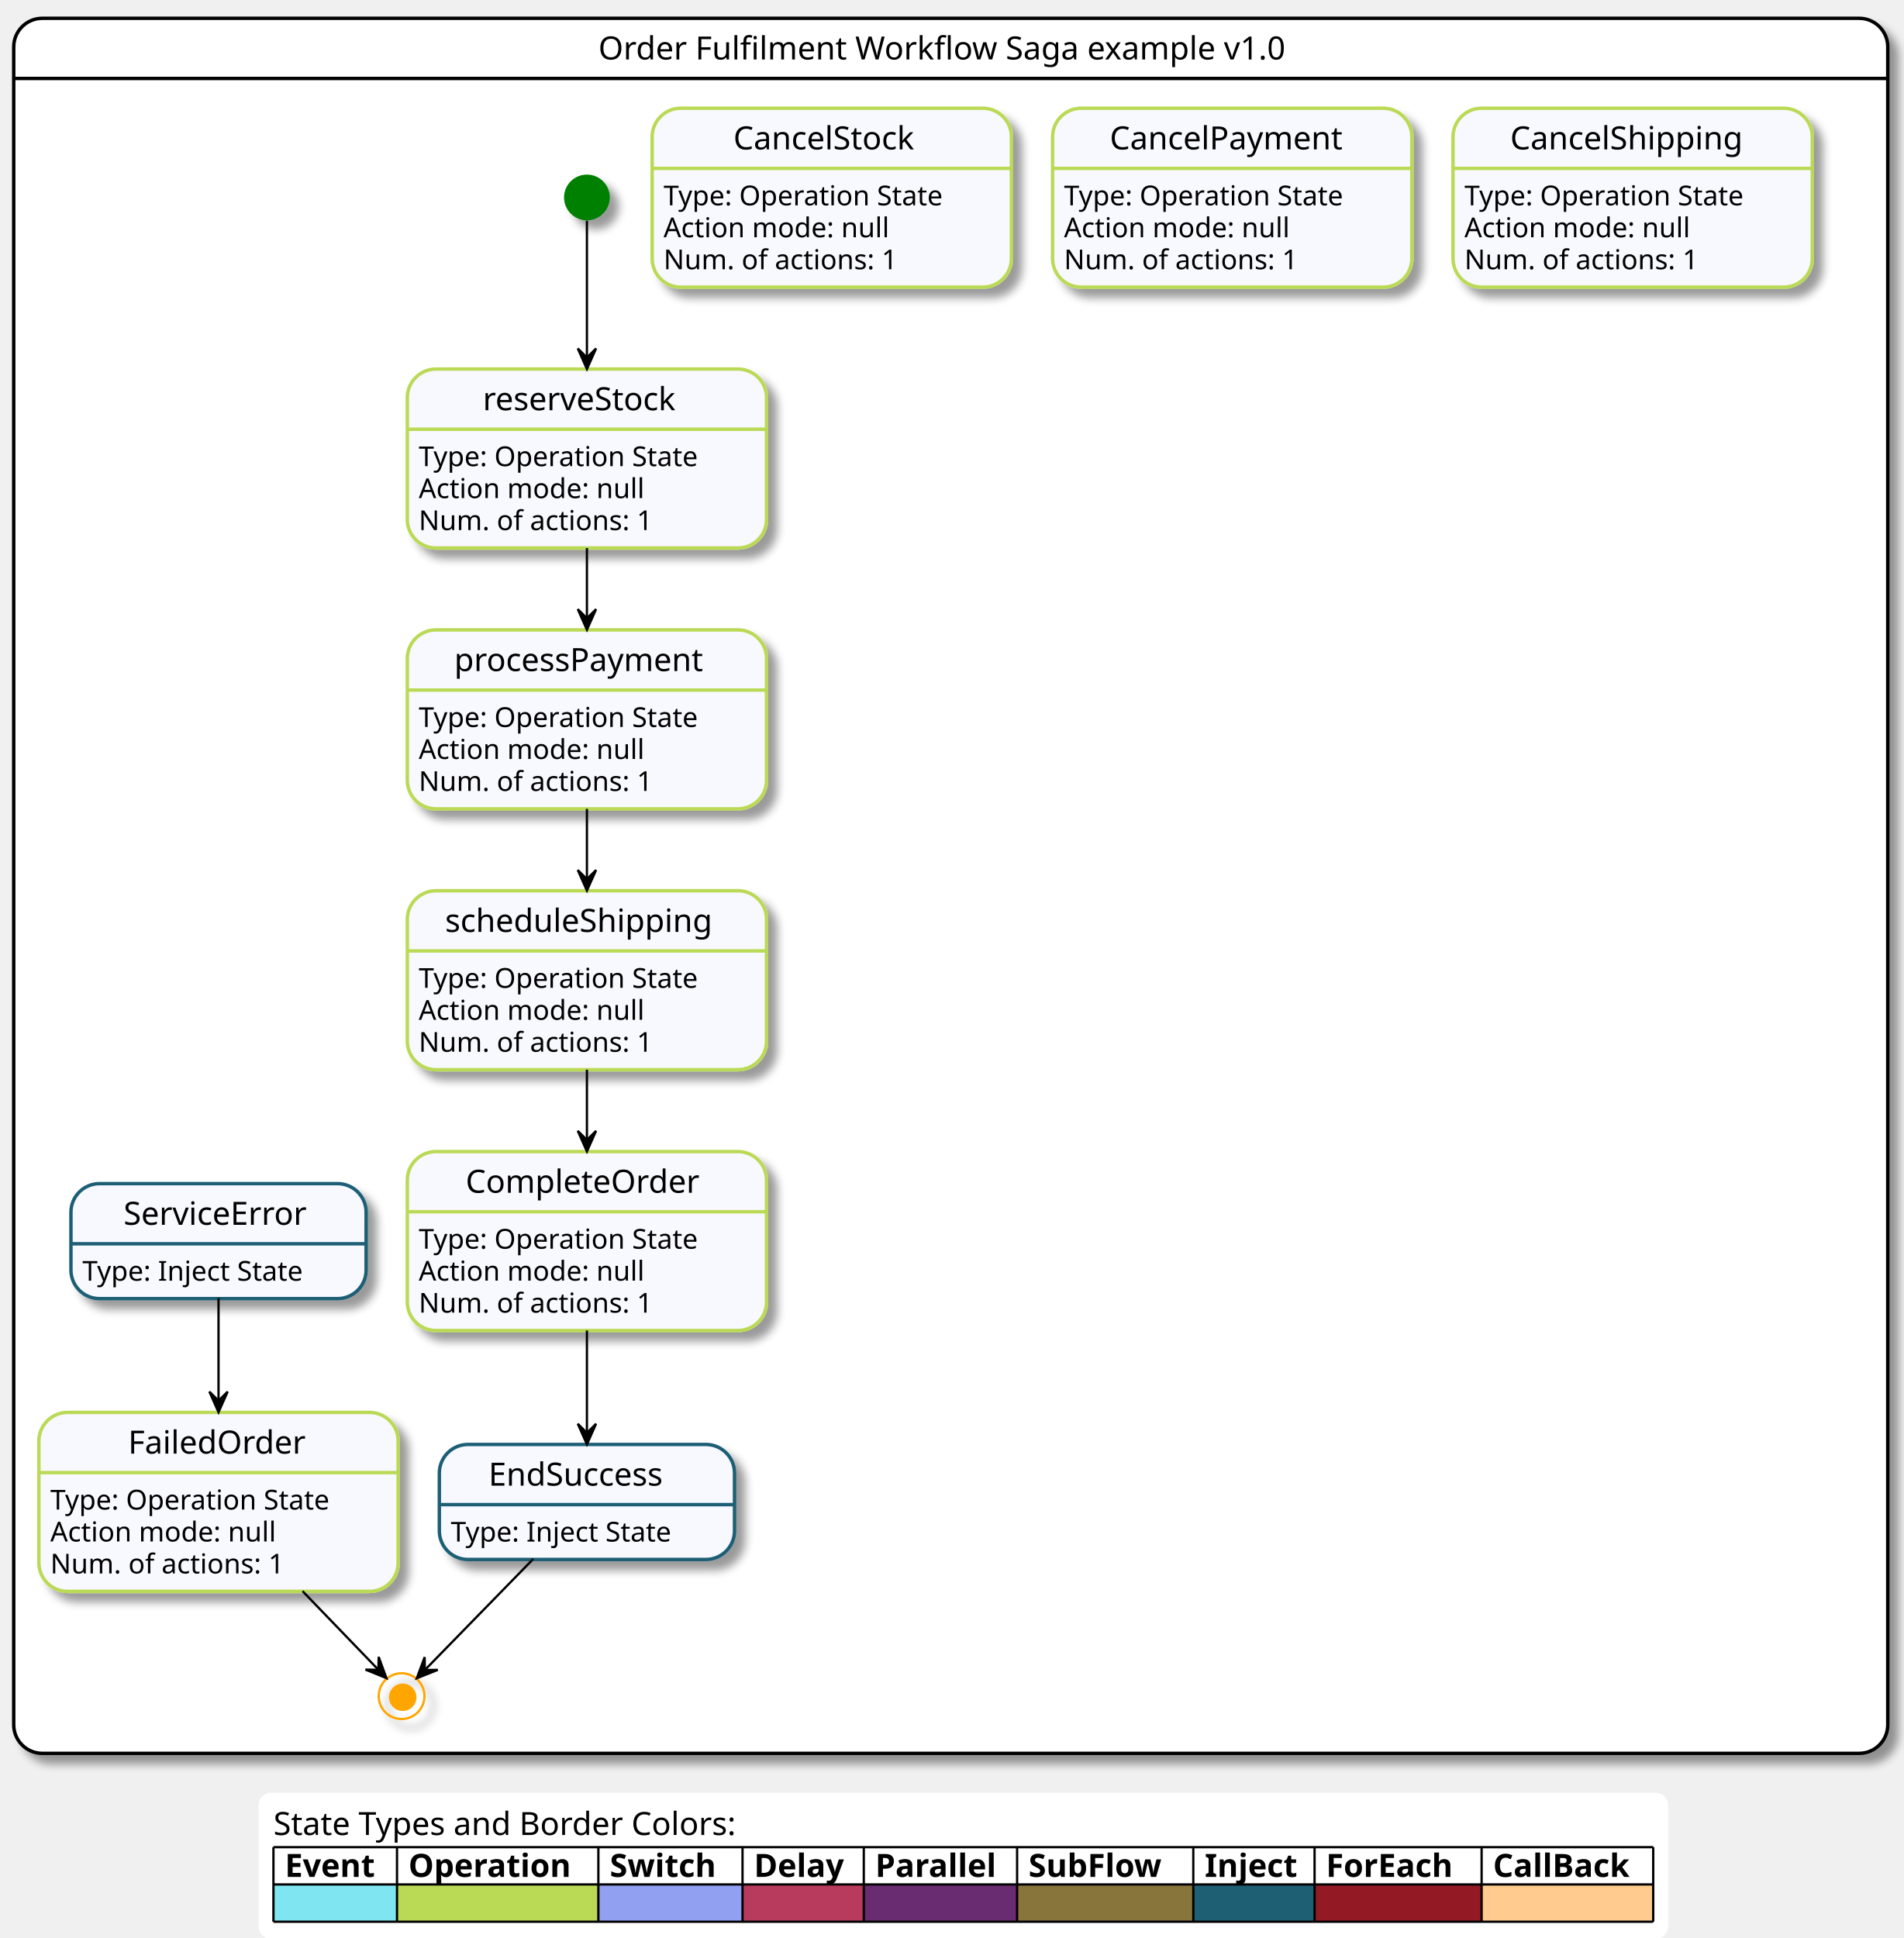
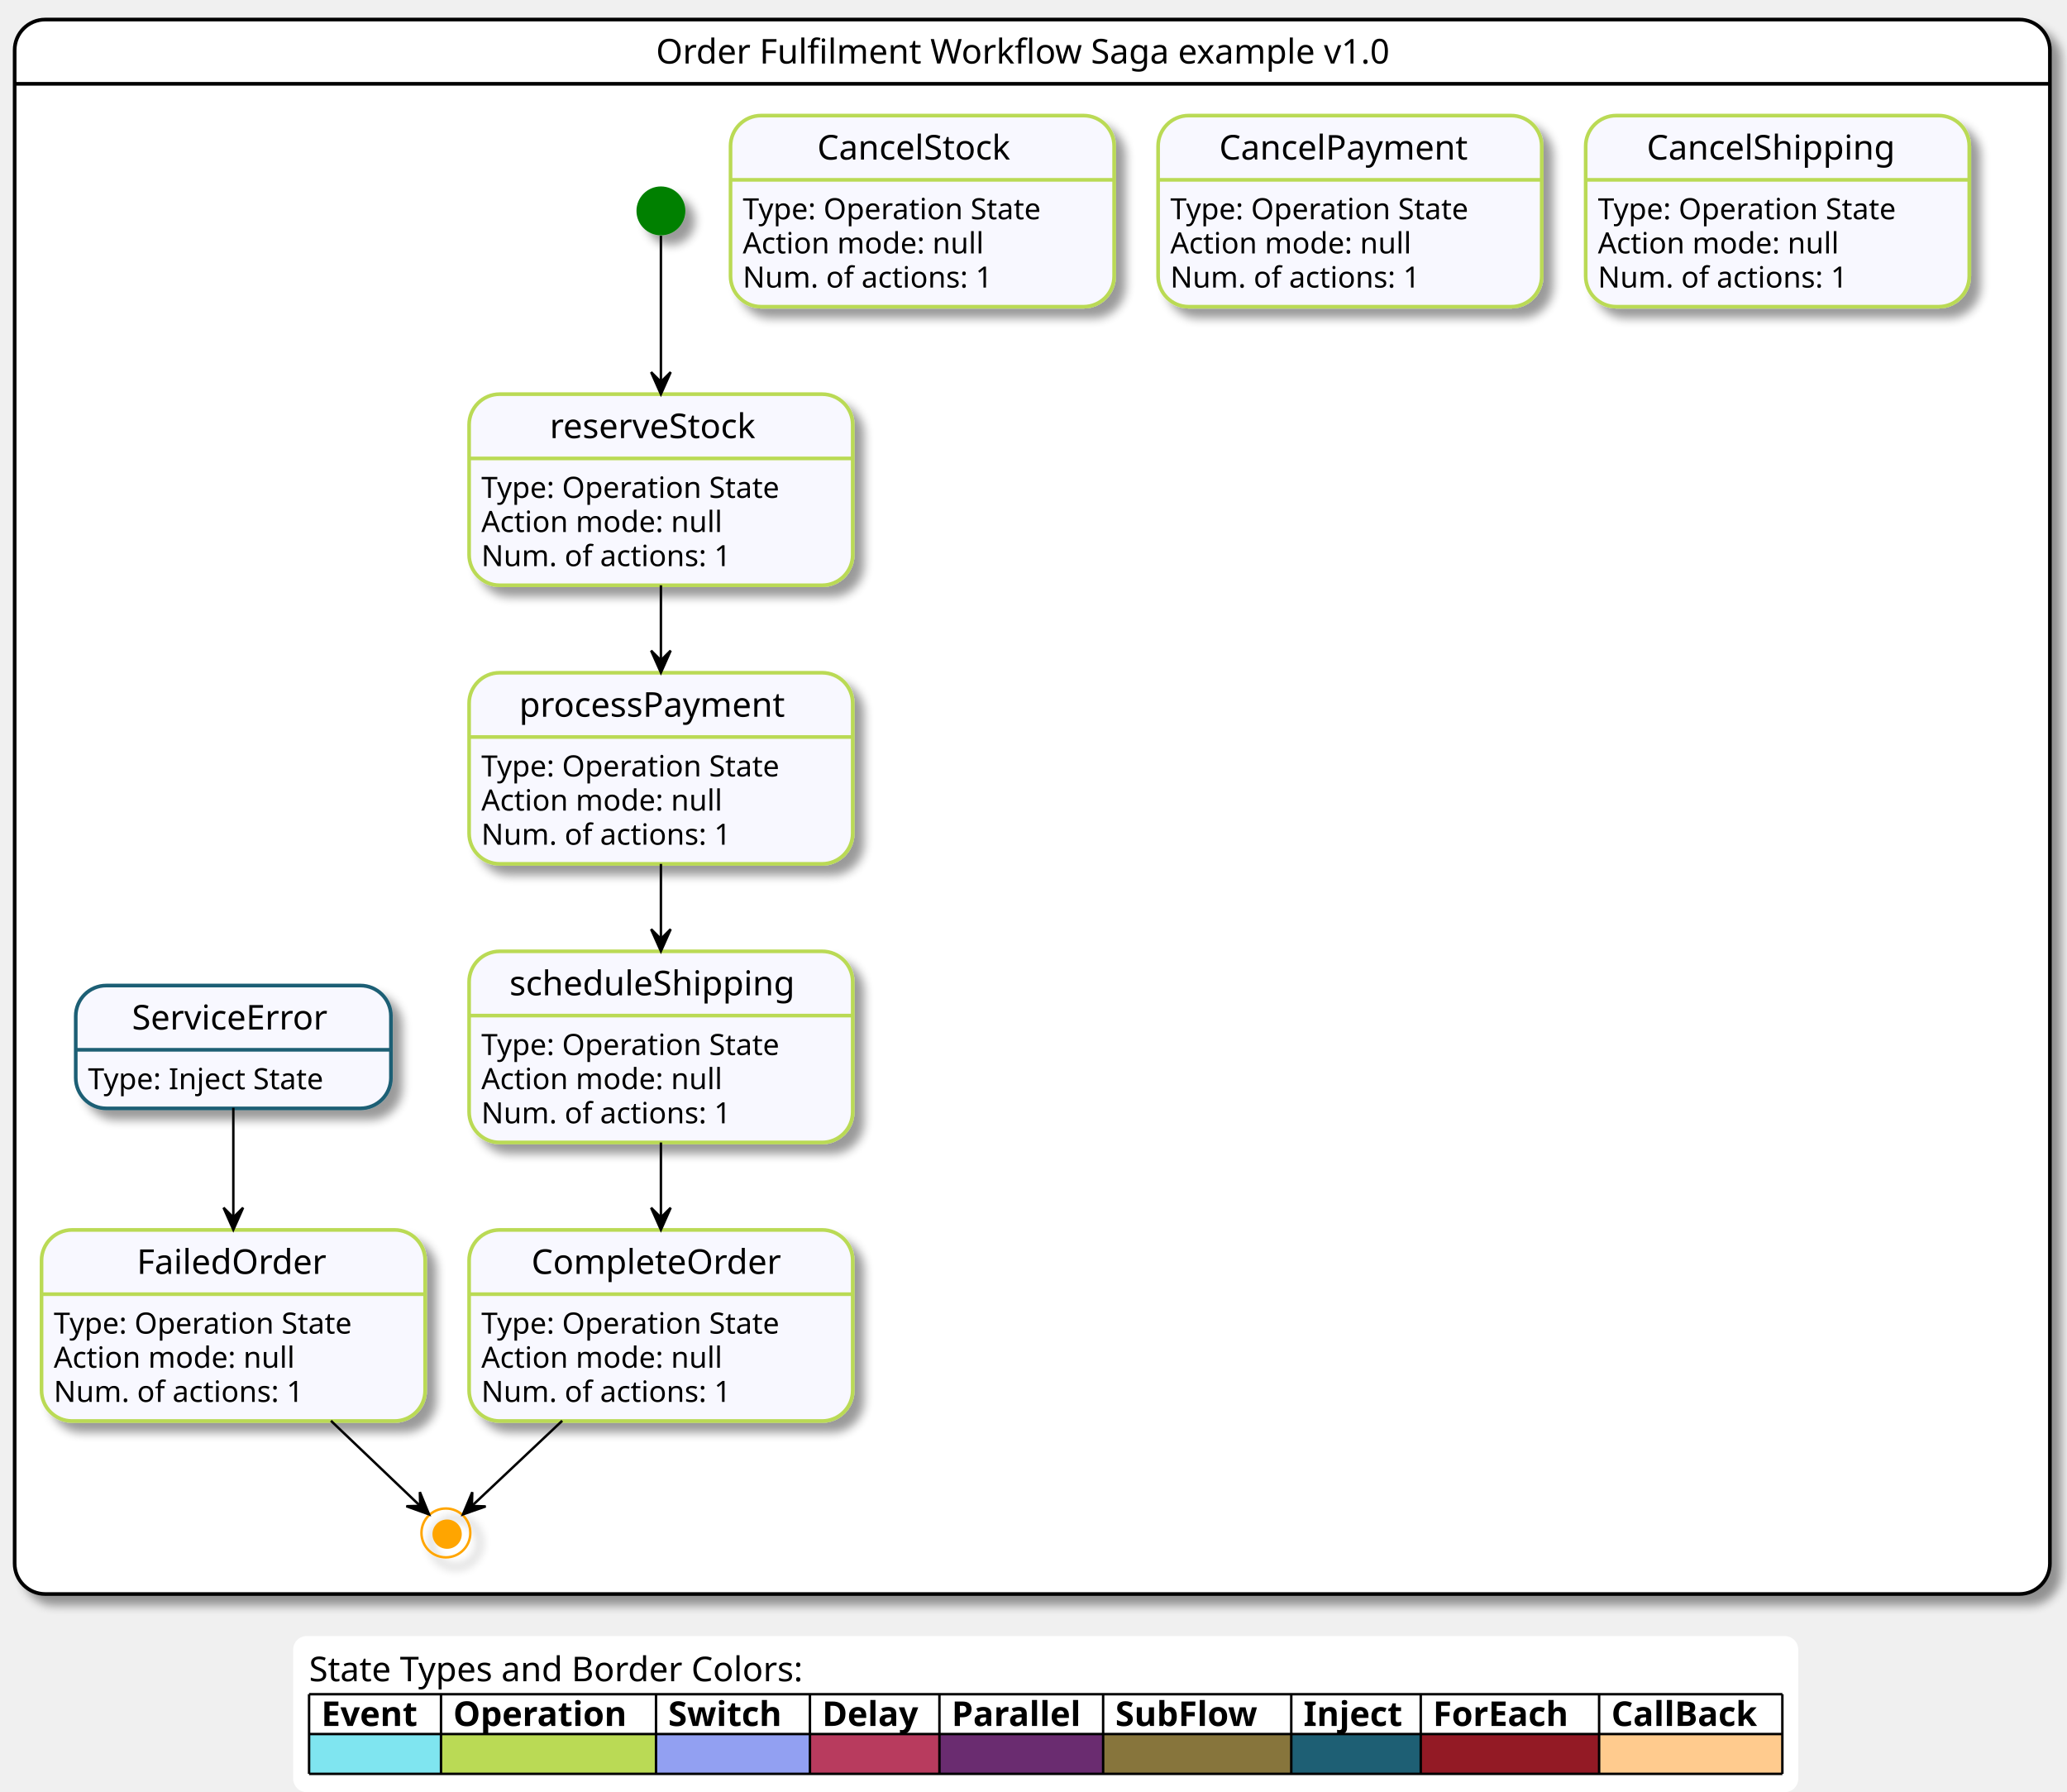
- <svg xmlns="http://www.w3.org/2000/svg" contentScriptType="application/ecmascript" contentStyleType="text/css" height="847px" preserveAspectRatio="none" style="width:832px;height:847px;" version="1.1" viewBox="0 0 832 847" width="832px" zoomAndPan="magnify">
+ <svg xmlns="http://www.w3.org/2000/svg" contentScriptType="application/ecmascript" contentStyleType="text/css" height="733px" preserveAspectRatio="none" style="width:846px;height:733px;" version="1.1" viewBox="0 0 846 733" width="846px" zoomAndPan="magnify">
  <defs>
-     <filter height="300%" id="fe4gjhf" width="300%" x="-1" y="-1">
+     <filter height="300%" id="f3sm5nq" width="300%" x="-1" y="-1">
      <feGaussianBlur result="blurOut" stdDeviation="2.0" />
      <feColorMatrix in="blurOut" result="blurOut2" type="matrix" values="0 0 0 0 0 0 0 0 0 0 0 0 0 0 0 0 0 0 .4 0" />
      <feOffset dx="4.0" dy="4.0" in="blurOut2" result="blurOut3" />
      <feBlend in="SourceGraphic" in2="blurOut3" mode="normal" />
    </filter>
  </defs>
  <g>
-     <rect fill="#FFFFFF" filter="url(#fe4gjhf)" height="758.297" rx="12.5" ry="12.5" style="stroke: #000000; stroke-width: 1.5;" width="819" x="6" y="8" />
-     <rect fill="#FFFFFF" height="726" rx="12.5" ry="12.5" style="stroke: #FFFFFF; stroke-width: 1.0;" width="813" x="9" y="37.297" />
-     <line style="stroke: #000000; stroke-width: 1.5;" x1="6" x2="825" y1="34.297" y2="34.297" />
-     <text fill="#000000" font-family="sans-serif" font-size="14" lengthAdjust="spacingAndGlyphs" textLength="308" x="261.5" y="25.995">Order Fulfilment Workflow Saga example v1.0</text>
-     <rect fill="#F8F8FF" filter="url(#fe4gjhf)" height="78.203" rx="12.5" ry="12.5" style="stroke: #BADA55; stroke-width: 1.5;" width="157" x="178" y="161.297" />
-     <line style="stroke: #BADA55; stroke-width: 1.5;" x1="178" x2="335" y1="187.594" y2="187.594" />
-     <text fill="#000000" font-family="sans-serif" font-size="14" lengthAdjust="spacingAndGlyphs" textLength="91" x="211" y="179.292">reserveStock</text>
-     <text fill="#000000" font-family="sans-serif" font-size="12" lengthAdjust="spacingAndGlyphs" textLength="137" x="183" y="203.732">Type: Operation State</text>
-     <text fill="#000000" font-family="sans-serif" font-size="12" lengthAdjust="spacingAndGlyphs" textLength="108" x="183" y="217.701">Action mode: null</text>
-     <text fill="#000000" font-family="sans-serif" font-size="12" lengthAdjust="spacingAndGlyphs" textLength="114" x="183" y="231.67">Num. of actions: 1</text>
-     <rect fill="#F8F8FF" filter="url(#fe4gjhf)" height="78.203" rx="12.5" ry="12.5" style="stroke: #BADA55; stroke-width: 1.5;" width="157" x="178" y="275.297" />
-     <line style="stroke: #BADA55; stroke-width: 1.5;" x1="178" x2="335" y1="301.594" y2="301.594" />
-     <text fill="#000000" font-family="sans-serif" font-size="14" lengthAdjust="spacingAndGlyphs" textLength="116" x="198.5" y="293.292">processPayment</text>
-     <text fill="#000000" font-family="sans-serif" font-size="12" lengthAdjust="spacingAndGlyphs" textLength="137" x="183" y="317.732">Type: Operation State</text>
-     <text fill="#000000" font-family="sans-serif" font-size="12" lengthAdjust="spacingAndGlyphs" textLength="108" x="183" y="331.701">Action mode: null</text>
-     <text fill="#000000" font-family="sans-serif" font-size="12" lengthAdjust="spacingAndGlyphs" textLength="114" x="183" y="345.67">Num. of actions: 1</text>
-     <rect fill="#F8F8FF" filter="url(#fe4gjhf)" height="78.203" rx="12.5" ry="12.5" style="stroke: #BADA55; stroke-width: 1.5;" width="157" x="178" y="389.297" />
-     <line style="stroke: #BADA55; stroke-width: 1.5;" x1="178" x2="335" y1="415.594" y2="415.594" />
-     <text fill="#000000" font-family="sans-serif" font-size="14" lengthAdjust="spacingAndGlyphs" textLength="124" x="194.5" y="407.292">scheduleShipping</text>
-     <text fill="#000000" font-family="sans-serif" font-size="12" lengthAdjust="spacingAndGlyphs" textLength="137" x="183" y="431.732">Type: Operation State</text>
-     <text fill="#000000" font-family="sans-serif" font-size="12" lengthAdjust="spacingAndGlyphs" textLength="108" x="183" y="445.701">Action mode: null</text>
-     <text fill="#000000" font-family="sans-serif" font-size="12" lengthAdjust="spacingAndGlyphs" textLength="114" x="183" y="459.67">Num. of actions: 1</text>
-     <rect fill="#F8F8FF" filter="url(#fe4gjhf)" height="50.266" rx="12.5" ry="12.5" style="stroke: #1E5F74; stroke-width: 1.5;" width="129" x="31" y="517.297" />
-     <line style="stroke: #1E5F74; stroke-width: 1.5;" x1="31" x2="160" y1="543.594" y2="543.594" />
-     <text fill="#000000" font-family="sans-serif" font-size="14" lengthAdjust="spacingAndGlyphs" textLength="83" x="54" y="535.292">ServiceError</text>
-     <text fill="#000000" font-family="sans-serif" font-size="12" lengthAdjust="spacingAndGlyphs" textLength="109" x="36" y="559.732">Type: Inject State</text>
-     <rect fill="#F8F8FF" filter="url(#fe4gjhf)" height="78.203" rx="12.5" ry="12.5" style="stroke: #BADA55; stroke-width: 1.5;" width="157" x="285" y="47.297" />
-     <line style="stroke: #BADA55; stroke-width: 1.5;" x1="285" x2="442" y1="73.594" y2="73.594" />
-     <text fill="#000000" font-family="sans-serif" font-size="14" lengthAdjust="spacingAndGlyphs" textLength="86" x="320.5" y="65.292">CancelStock</text>
-     <text fill="#000000" font-family="sans-serif" font-size="12" lengthAdjust="spacingAndGlyphs" textLength="137" x="290" y="89.732">Type: Operation State</text>
-     <text fill="#000000" font-family="sans-serif" font-size="12" lengthAdjust="spacingAndGlyphs" textLength="108" x="290" y="103.701">Action mode: null</text>
-     <text fill="#000000" font-family="sans-serif" font-size="12" lengthAdjust="spacingAndGlyphs" textLength="114" x="290" y="117.67">Num. of actions: 1</text>
-     <rect fill="#F8F8FF" filter="url(#fe4gjhf)" height="78.203" rx="12.5" ry="12.5" style="stroke: #BADA55; stroke-width: 1.5;" width="157" x="460" y="47.297" />
-     <line style="stroke: #BADA55; stroke-width: 1.5;" x1="460" x2="617" y1="73.594" y2="73.594" />
-     <text fill="#000000" font-family="sans-serif" font-size="14" lengthAdjust="spacingAndGlyphs" textLength="107" x="485" y="65.292">CancelPayment</text>
-     <text fill="#000000" font-family="sans-serif" font-size="12" lengthAdjust="spacingAndGlyphs" textLength="137" x="465" y="89.732">Type: Operation State</text>
-     <text fill="#000000" font-family="sans-serif" font-size="12" lengthAdjust="spacingAndGlyphs" textLength="108" x="465" y="103.701">Action mode: null</text>
-     <text fill="#000000" font-family="sans-serif" font-size="12" lengthAdjust="spacingAndGlyphs" textLength="114" x="465" y="117.67">Num. of actions: 1</text>
-     <rect fill="#F8F8FF" filter="url(#fe4gjhf)" height="78.203" rx="12.5" ry="12.5" style="stroke: #BADA55; stroke-width: 1.5;" width="157" x="635" y="47.297" />
-     <line style="stroke: #BADA55; stroke-width: 1.5;" x1="635" x2="792" y1="73.594" y2="73.594" />
-     <text fill="#000000" font-family="sans-serif" font-size="14" lengthAdjust="spacingAndGlyphs" textLength="107" x="660" y="65.292">CancelShipping</text>
-     <text fill="#000000" font-family="sans-serif" font-size="12" lengthAdjust="spacingAndGlyphs" textLength="137" x="640" y="89.732">Type: Operation State</text>
-     <text fill="#000000" font-family="sans-serif" font-size="12" lengthAdjust="spacingAndGlyphs" textLength="108" x="640" y="103.701">Action mode: null</text>
-     <text fill="#000000" font-family="sans-serif" font-size="12" lengthAdjust="spacingAndGlyphs" textLength="114" x="640" y="117.67">Num. of actions: 1</text>
-     <rect fill="#F8F8FF" filter="url(#fe4gjhf)" height="78.203" rx="12.5" ry="12.5" style="stroke: #BADA55; stroke-width: 1.5;" width="157" x="17" y="617.297" />
-     <line style="stroke: #BADA55; stroke-width: 1.5;" x1="17" x2="174" y1="643.594" y2="643.594" />
-     <text fill="#000000" font-family="sans-serif" font-size="14" lengthAdjust="spacingAndGlyphs" textLength="79" x="56" y="635.292">FailedOrder</text>
-     <text fill="#000000" font-family="sans-serif" font-size="12" lengthAdjust="spacingAndGlyphs" textLength="137" x="22" y="659.732">Type: Operation State</text>
-     <text fill="#000000" font-family="sans-serif" font-size="12" lengthAdjust="spacingAndGlyphs" textLength="108" x="22" y="673.701">Action mode: null</text>
-     <text fill="#000000" font-family="sans-serif" font-size="12" lengthAdjust="spacingAndGlyphs" textLength="114" x="22" y="687.67">Num. of actions: 1</text>
-     <rect fill="#F8F8FF" filter="url(#fe4gjhf)" height="78.203" rx="12.5" ry="12.5" style="stroke: #BADA55; stroke-width: 1.5;" width="157" x="178" y="503.297" />
-     <line style="stroke: #BADA55; stroke-width: 1.5;" x1="178" x2="335" y1="529.594" y2="529.594" />
-     <text fill="#000000" font-family="sans-serif" font-size="14" lengthAdjust="spacingAndGlyphs" textLength="106" x="203.5" y="521.292">CompleteOrder</text>
-     <text fill="#000000" font-family="sans-serif" font-size="12" lengthAdjust="spacingAndGlyphs" textLength="137" x="183" y="545.732">Type: Operation State</text>
-     <text fill="#000000" font-family="sans-serif" font-size="12" lengthAdjust="spacingAndGlyphs" textLength="108" x="183" y="559.701">Action mode: null</text>
-     <text fill="#000000" font-family="sans-serif" font-size="12" lengthAdjust="spacingAndGlyphs" textLength="114" x="183" y="573.67">Num. of actions: 1</text>
-     <rect fill="#F8F8FF" filter="url(#fe4gjhf)" height="50.266" rx="12.5" ry="12.5" style="stroke: #1E5F74; stroke-width: 1.5;" width="129" x="192" y="631.297" />
-     <line style="stroke: #1E5F74; stroke-width: 1.5;" x1="192" x2="321" y1="657.594" y2="657.594" />
-     <text fill="#000000" font-family="sans-serif" font-size="14" lengthAdjust="spacingAndGlyphs" textLength="86" x="213.5" y="649.292">EndSuccess</text>
-     <text fill="#000000" font-family="sans-serif" font-size="12" lengthAdjust="spacingAndGlyphs" textLength="109" x="197" y="673.732">Type: Inject State</text>
-     <ellipse cx="256.5" cy="86.297" fill="#008000" filter="url(#fe4gjhf)" rx="10" ry="10" style="stroke: none; stroke-width: 1.0;" />
-     <ellipse cx="175.5" cy="741.297" fill="none" filter="url(#fe4gjhf)" rx="10" ry="10" style="stroke: #FFA500; stroke-width: 1.0;" />
-     <ellipse cx="176" cy="741.797" fill="#FFA500" rx="6" ry="6" style="stroke: none; stroke-width: 1.0;" />
-     <path d="M256.5,96.467 C256.5,109.477 256.5,134.157 256.5,156.077 " fill="none" style="stroke: #000000; stroke-width: 1.0;" />
-     <polygon fill="#000000" points="256.5,161.287,260.5,152.287,256.5,156.287,252.5,152.287,256.5,161.287" style="stroke: #000000; stroke-width: 1.0;" />
-     <path d="M256.5,239.527 C256.5,249.347 256.5,259.987 256.5,270.037 " fill="none" style="stroke: #000000; stroke-width: 1.0;" />
-     <polygon fill="#000000" points="256.5,275.237,260.5,266.237,256.5,270.237,252.5,266.237,256.5,275.237" style="stroke: #000000; stroke-width: 1.0;" />
-     <path d="M256.5,353.527 C256.5,363.347 256.5,373.987 256.5,384.037 " fill="none" style="stroke: #000000; stroke-width: 1.0;" />
-     <polygon fill="#000000" points="256.5,389.237,260.5,380.237,256.5,384.237,252.5,380.237,256.5,389.237" style="stroke: #000000; stroke-width: 1.0;" />
-     <path d="M256.5,467.527 C256.5,477.347 256.5,487.987 256.5,498.037 " fill="none" style="stroke: #000000; stroke-width: 1.0;" />
-     <polygon fill="#000000" points="256.5,503.237,260.5,494.237,256.5,498.237,252.5,494.237,256.5,503.237" style="stroke: #000000; stroke-width: 1.0;" />
-     <path d="M95.5,567.327 C95.5,580.377 95.5,596.907 95.5,612.117 " fill="none" style="stroke: #000000; stroke-width: 1.0;" />
-     <polygon fill="#000000" points="95.5,617.207,99.5,608.207,95.5,612.207,91.5,608.207,95.5,617.207" style="stroke: #000000; stroke-width: 1.0;" />
-     <path d="M132.22,695.397 C144.22,707.847 156.62,720.707 165.06,729.457 " fill="none" style="stroke: #000000; stroke-width: 1.0;" />
-     <polygon fill="#000000" points="168.86,733.407,165.492,724.152,165.389,729.808,159.733,729.705,168.86,733.407" style="stroke: #000000; stroke-width: 1.0;" />
-     <path d="M256.5,581.527 C256.5,596.077 256.5,612.407 256.5,625.997 " fill="none" style="stroke: #000000; stroke-width: 1.0;" />
-     <polygon fill="#000000" points="256.5,631.247,260.5,622.247,256.5,626.247,252.5,622.247,256.5,631.247" style="stroke: #000000; stroke-width: 1.0;" />
-     <path d="M233.07,681.307 C217.46,697.307 197.7,717.557 185.86,729.687 " fill="none" style="stroke: #000000; stroke-width: 1.0;" />
-     <polygon fill="#000000" points="182.16,733.467,191.309,729.82,185.653,729.889,185.584,724.232,182.16,733.467" style="stroke: #000000; stroke-width: 1.0;" />
-     <rect fill="#FFFFFF" height="62.891" rx="5" ry="5" style="stroke: #FFFFFF; stroke-width: 1.0;" width="615" x="113.5" y="784" />
-     <text fill="#000000" font-family="sans-serif" font-size="14" lengthAdjust="spacingAndGlyphs" textLength="216" x="119.5" y="801.995">State Types and Border Colors:</text>
-     <text fill="#000000" font-family="sans-serif" font-size="14" font-weight="bold" lengthAdjust="spacingAndGlyphs" textLength="44" x="124.5" y="820.292">Event</text>
-     <text fill="#000000" font-family="sans-serif" font-size="14" font-weight="bold" lengthAdjust="spacingAndGlyphs" textLength="78" x="178.5" y="820.292">Operation</text>
-     <text fill="#000000" font-family="sans-serif" font-size="14" font-weight="bold" lengthAdjust="spacingAndGlyphs" textLength="53" x="266.5" y="820.292">Switch</text>
-     <text fill="#000000" font-family="sans-serif" font-size="14" font-weight="bold" lengthAdjust="spacingAndGlyphs" textLength="43" x="329.5" y="820.292">Delay</text>
-     <text fill="#000000" font-family="sans-serif" font-size="14" font-weight="bold" lengthAdjust="spacingAndGlyphs" textLength="57" x="382.5" y="820.292">Parallel</text>
-     <text fill="#000000" font-family="sans-serif" font-size="14" font-weight="bold" lengthAdjust="spacingAndGlyphs" textLength="67" x="449.5" y="820.292">SubFlow</text>
-     <text fill="#000000" font-family="sans-serif" font-size="14" font-weight="bold" lengthAdjust="spacingAndGlyphs" textLength="43" x="526.5" y="820.292">Inject</text>
-     <text fill="#000000" font-family="sans-serif" font-size="14" font-weight="bold" lengthAdjust="spacingAndGlyphs" textLength="63" x="579.5" y="820.292">ForEach</text>
-     <text fill="#000000" font-family="sans-serif" font-size="14" font-weight="bold" lengthAdjust="spacingAndGlyphs" textLength="65" x="652.5" y="820.292">CallBack</text>
-     <rect fill="#7FE5F0" height="16.297" style="stroke: none; stroke-width: 1.0;" width="54" x="119.5" y="823.594" />
-     <text fill="#000000" font-family="sans-serif" font-size="14" lengthAdjust="spacingAndGlyphs" textLength="0" x="123.5" y="836.589" />
-     <rect fill="#BADA55" height="16.297" style="stroke: none; stroke-width: 1.0;" width="88" x="173.5" y="823.594" />
-     <text fill="#000000" font-family="sans-serif" font-size="14" lengthAdjust="spacingAndGlyphs" textLength="0" x="177.5" y="836.589" />
-     <rect fill="#92A0F2" height="16.297" style="stroke: none; stroke-width: 1.0;" width="63" x="261.5" y="823.594" />
-     <text fill="#000000" font-family="sans-serif" font-size="14" lengthAdjust="spacingAndGlyphs" textLength="0" x="265.5" y="836.589" />
-     <rect fill="#B83B5E" height="16.297" style="stroke: none; stroke-width: 1.0;" width="53" x="324.5" y="823.594" />
-     <text fill="#000000" font-family="sans-serif" font-size="14" lengthAdjust="spacingAndGlyphs" textLength="0" x="328.5" y="836.589" />
-     <rect fill="#6A2C70" height="16.297" style="stroke: none; stroke-width: 1.0;" width="67" x="377.5" y="823.594" />
-     <text fill="#000000" font-family="sans-serif" font-size="14" lengthAdjust="spacingAndGlyphs" textLength="0" x="381.5" y="836.589" />
-     <rect fill="#87753C" height="16.297" style="stroke: none; stroke-width: 1.0;" width="77" x="444.5" y="823.594" />
-     <text fill="#000000" font-family="sans-serif" font-size="14" lengthAdjust="spacingAndGlyphs" textLength="0" x="448.5" y="836.589" />
-     <rect fill="#1E5F74" height="16.297" style="stroke: none; stroke-width: 1.0;" width="53" x="521.5" y="823.594" />
-     <text fill="#000000" font-family="sans-serif" font-size="14" lengthAdjust="spacingAndGlyphs" textLength="0" x="525.5" y="836.589" />
-     <rect fill="#931A25" height="16.297" style="stroke: none; stroke-width: 1.0;" width="73" x="574.5" y="823.594" />
-     <text fill="#000000" font-family="sans-serif" font-size="14" lengthAdjust="spacingAndGlyphs" textLength="0" x="578.5" y="836.589" />
-     <rect fill="#FFCB8E" height="16.297" style="stroke: none; stroke-width: 1.0;" width="75" x="647.5" y="823.594" />
-     <text fill="#000000" font-family="sans-serif" font-size="14" lengthAdjust="spacingAndGlyphs" textLength="0" x="651.5" y="836.589" />
-     <line style="stroke: #000000; stroke-width: 1.0;" x1="119.5" x2="722.5" y1="807.297" y2="807.297" />
-     <line style="stroke: #000000; stroke-width: 1.0;" x1="119.5" x2="722.5" y1="823.594" y2="823.594" />
-     <line style="stroke: #000000; stroke-width: 1.0;" x1="119.5" x2="722.5" y1="839.891" y2="839.891" />
-     <line style="stroke: #000000; stroke-width: 1.0;" x1="119.5" x2="119.5" y1="807.297" y2="839.891" />
-     <line style="stroke: #000000; stroke-width: 1.0;" x1="173.5" x2="173.5" y1="807.297" y2="839.891" />
-     <line style="stroke: #000000; stroke-width: 1.0;" x1="261.5" x2="261.5" y1="807.297" y2="839.891" />
-     <line style="stroke: #000000; stroke-width: 1.0;" x1="324.5" x2="324.5" y1="807.297" y2="839.891" />
-     <line style="stroke: #000000; stroke-width: 1.0;" x1="377.5" x2="377.5" y1="807.297" y2="839.891" />
-     <line style="stroke: #000000; stroke-width: 1.0;" x1="444.5" x2="444.5" y1="807.297" y2="839.891" />
-     <line style="stroke: #000000; stroke-width: 1.0;" x1="521.5" x2="521.5" y1="807.297" y2="839.891" />
-     <line style="stroke: #000000; stroke-width: 1.0;" x1="574.5" x2="574.5" y1="807.297" y2="839.891" />
-     <line style="stroke: #000000; stroke-width: 1.0;" x1="647.5" x2="647.5" y1="807.297" y2="839.891" />
-     <line style="stroke: #000000; stroke-width: 1.0;" x1="722.5" x2="722.5" y1="807.297" y2="839.891" />
+     <rect fill="#FFFFFF" filter="url(#f3sm5nq)" height="644.297" rx="12.5" ry="12.5" style="stroke: #000000; stroke-width: 1.5;" width="833" x="6" y="8" />
+     <rect fill="#FFFFFF" height="612" rx="12.5" ry="12.5" style="stroke: #FFFFFF; stroke-width: 1.0;" width="827" x="9" y="37.297" />
+     <line style="stroke: #000000; stroke-width: 1.5;" x1="6" x2="839" y1="34.297" y2="34.297" />
+     <text fill="#000000" font-family="sans-serif" font-size="14" lengthAdjust="spacingAndGlyphs" textLength="308" x="268.5" y="25.995">Order Fulfilment Workflow Saga example v1.0</text>
+     <rect fill="#F8F8FF" filter="url(#f3sm5nq)" height="78.203" rx="12.5" ry="12.5" style="stroke: #BADA55; stroke-width: 1.5;" width="157" x="192" y="161.297" />
+     <line style="stroke: #BADA55; stroke-width: 1.5;" x1="192" x2="349" y1="187.594" y2="187.594" />
+     <text fill="#000000" font-family="sans-serif" font-size="14" lengthAdjust="spacingAndGlyphs" textLength="91" x="225" y="179.292">reserveStock</text>
+     <text fill="#000000" font-family="sans-serif" font-size="12" lengthAdjust="spacingAndGlyphs" textLength="137" x="197" y="203.732">Type: Operation State</text>
+     <text fill="#000000" font-family="sans-serif" font-size="12" lengthAdjust="spacingAndGlyphs" textLength="108" x="197" y="217.701">Action mode: null</text>
+     <text fill="#000000" font-family="sans-serif" font-size="12" lengthAdjust="spacingAndGlyphs" textLength="114" x="197" y="231.67">Num. of actions: 1</text>
+     <rect fill="#F8F8FF" filter="url(#f3sm5nq)" height="78.203" rx="12.5" ry="12.5" style="stroke: #BADA55; stroke-width: 1.5;" width="157" x="192" y="275.297" />
+     <line style="stroke: #BADA55; stroke-width: 1.5;" x1="192" x2="349" y1="301.594" y2="301.594" />
+     <text fill="#000000" font-family="sans-serif" font-size="14" lengthAdjust="spacingAndGlyphs" textLength="116" x="212.5" y="293.292">processPayment</text>
+     <text fill="#000000" font-family="sans-serif" font-size="12" lengthAdjust="spacingAndGlyphs" textLength="137" x="197" y="317.732">Type: Operation State</text>
+     <text fill="#000000" font-family="sans-serif" font-size="12" lengthAdjust="spacingAndGlyphs" textLength="108" x="197" y="331.701">Action mode: null</text>
+     <text fill="#000000" font-family="sans-serif" font-size="12" lengthAdjust="spacingAndGlyphs" textLength="114" x="197" y="345.67">Num. of actions: 1</text>
+     <rect fill="#F8F8FF" filter="url(#f3sm5nq)" height="78.203" rx="12.5" ry="12.5" style="stroke: #BADA55; stroke-width: 1.5;" width="157" x="192" y="389.297" />
+     <line style="stroke: #BADA55; stroke-width: 1.5;" x1="192" x2="349" y1="415.594" y2="415.594" />
+     <text fill="#000000" font-family="sans-serif" font-size="14" lengthAdjust="spacingAndGlyphs" textLength="124" x="208.5" y="407.292">scheduleShipping</text>
+     <text fill="#000000" font-family="sans-serif" font-size="12" lengthAdjust="spacingAndGlyphs" textLength="137" x="197" y="431.732">Type: Operation State</text>
+     <text fill="#000000" font-family="sans-serif" font-size="12" lengthAdjust="spacingAndGlyphs" textLength="108" x="197" y="445.701">Action mode: null</text>
+     <text fill="#000000" font-family="sans-serif" font-size="12" lengthAdjust="spacingAndGlyphs" textLength="114" x="197" y="459.67">Num. of actions: 1</text>
+     <rect fill="#F8F8FF" filter="url(#f3sm5nq)" height="50.266" rx="12.5" ry="12.5" style="stroke: #1E5F74; stroke-width: 1.5;" width="129" x="31" y="403.297" />
+     <line style="stroke: #1E5F74; stroke-width: 1.5;" x1="31" x2="160" y1="429.594" y2="429.594" />
+     <text fill="#000000" font-family="sans-serif" font-size="14" lengthAdjust="spacingAndGlyphs" textLength="83" x="54" y="421.292">ServiceError</text>
+     <text fill="#000000" font-family="sans-serif" font-size="12" lengthAdjust="spacingAndGlyphs" textLength="109" x="36" y="445.732">Type: Inject State</text>
+     <rect fill="#F8F8FF" filter="url(#f3sm5nq)" height="78.203" rx="12.5" ry="12.5" style="stroke: #BADA55; stroke-width: 1.5;" width="157" x="299" y="47.297" />
+     <line style="stroke: #BADA55; stroke-width: 1.5;" x1="299" x2="456" y1="73.594" y2="73.594" />
+     <text fill="#000000" font-family="sans-serif" font-size="14" lengthAdjust="spacingAndGlyphs" textLength="86" x="334.5" y="65.292">CancelStock</text>
+     <text fill="#000000" font-family="sans-serif" font-size="12" lengthAdjust="spacingAndGlyphs" textLength="137" x="304" y="89.732">Type: Operation State</text>
+     <text fill="#000000" font-family="sans-serif" font-size="12" lengthAdjust="spacingAndGlyphs" textLength="108" x="304" y="103.701">Action mode: null</text>
+     <text fill="#000000" font-family="sans-serif" font-size="12" lengthAdjust="spacingAndGlyphs" textLength="114" x="304" y="117.67">Num. of actions: 1</text>
+     <rect fill="#F8F8FF" filter="url(#f3sm5nq)" height="78.203" rx="12.5" ry="12.5" style="stroke: #BADA55; stroke-width: 1.5;" width="157" x="474" y="47.297" />
+     <line style="stroke: #BADA55; stroke-width: 1.5;" x1="474" x2="631" y1="73.594" y2="73.594" />
+     <text fill="#000000" font-family="sans-serif" font-size="14" lengthAdjust="spacingAndGlyphs" textLength="107" x="499" y="65.292">CancelPayment</text>
+     <text fill="#000000" font-family="sans-serif" font-size="12" lengthAdjust="spacingAndGlyphs" textLength="137" x="479" y="89.732">Type: Operation State</text>
+     <text fill="#000000" font-family="sans-serif" font-size="12" lengthAdjust="spacingAndGlyphs" textLength="108" x="479" y="103.701">Action mode: null</text>
+     <text fill="#000000" font-family="sans-serif" font-size="12" lengthAdjust="spacingAndGlyphs" textLength="114" x="479" y="117.67">Num. of actions: 1</text>
+     <rect fill="#F8F8FF" filter="url(#f3sm5nq)" height="78.203" rx="12.5" ry="12.5" style="stroke: #BADA55; stroke-width: 1.5;" width="157" x="649" y="47.297" />
+     <line style="stroke: #BADA55; stroke-width: 1.5;" x1="649" x2="806" y1="73.594" y2="73.594" />
+     <text fill="#000000" font-family="sans-serif" font-size="14" lengthAdjust="spacingAndGlyphs" textLength="107" x="674" y="65.292">CancelShipping</text>
+     <text fill="#000000" font-family="sans-serif" font-size="12" lengthAdjust="spacingAndGlyphs" textLength="137" x="654" y="89.732">Type: Operation State</text>
+     <text fill="#000000" font-family="sans-serif" font-size="12" lengthAdjust="spacingAndGlyphs" textLength="108" x="654" y="103.701">Action mode: null</text>
+     <text fill="#000000" font-family="sans-serif" font-size="12" lengthAdjust="spacingAndGlyphs" textLength="114" x="654" y="117.67">Num. of actions: 1</text>
+     <rect fill="#F8F8FF" filter="url(#f3sm5nq)" height="78.203" rx="12.5" ry="12.5" style="stroke: #BADA55; stroke-width: 1.5;" width="157" x="17" y="503.297" />
+     <line style="stroke: #BADA55; stroke-width: 1.5;" x1="17" x2="174" y1="529.594" y2="529.594" />
+     <text fill="#000000" font-family="sans-serif" font-size="14" lengthAdjust="spacingAndGlyphs" textLength="79" x="56" y="521.292">FailedOrder</text>
+     <text fill="#000000" font-family="sans-serif" font-size="12" lengthAdjust="spacingAndGlyphs" textLength="137" x="22" y="545.732">Type: Operation State</text>
+     <text fill="#000000" font-family="sans-serif" font-size="12" lengthAdjust="spacingAndGlyphs" textLength="108" x="22" y="559.701">Action mode: null</text>
+     <text fill="#000000" font-family="sans-serif" font-size="12" lengthAdjust="spacingAndGlyphs" textLength="114" x="22" y="573.67">Num. of actions: 1</text>
+     <rect fill="#F8F8FF" filter="url(#f3sm5nq)" height="78.203" rx="12.5" ry="12.5" style="stroke: #BADA55; stroke-width: 1.5;" width="157" x="192" y="503.297" />
+     <line style="stroke: #BADA55; stroke-width: 1.5;" x1="192" x2="349" y1="529.594" y2="529.594" />
+     <text fill="#000000" font-family="sans-serif" font-size="14" lengthAdjust="spacingAndGlyphs" textLength="106" x="217.5" y="521.292">CompleteOrder</text>
+     <text fill="#000000" font-family="sans-serif" font-size="12" lengthAdjust="spacingAndGlyphs" textLength="137" x="197" y="545.732">Type: Operation State</text>
+     <text fill="#000000" font-family="sans-serif" font-size="12" lengthAdjust="spacingAndGlyphs" textLength="108" x="197" y="559.701">Action mode: null</text>
+     <text fill="#000000" font-family="sans-serif" font-size="12" lengthAdjust="spacingAndGlyphs" textLength="114" x="197" y="573.67">Num. of actions: 1</text>
+     <ellipse cx="270.5" cy="86.297" fill="#008000" filter="url(#f3sm5nq)" rx="10" ry="10" style="stroke: none; stroke-width: 1.0;" />
+     <ellipse cx="182.5" cy="627.297" fill="none" filter="url(#f3sm5nq)" rx="10" ry="10" style="stroke: #FFA500; stroke-width: 1.0;" />
+     <ellipse cx="183" cy="627.797" fill="#FFA500" rx="6" ry="6" style="stroke: none; stroke-width: 1.0;" />
+     <path d="M270.5,96.467 C270.5,109.477 270.5,134.157 270.5,156.077 " fill="none" style="stroke: #000000; stroke-width: 1.0;" />
+     <polygon fill="#000000" points="270.5,161.287,274.5,152.287,270.5,156.287,266.5,152.287,270.5,161.287" style="stroke: #000000; stroke-width: 1.0;" />
+     <path d="M270.5,239.527 C270.5,249.347 270.5,259.987 270.5,270.037 " fill="none" style="stroke: #000000; stroke-width: 1.0;" />
+     <polygon fill="#000000" points="270.5,275.237,274.5,266.237,270.5,270.237,266.5,266.237,270.5,275.237" style="stroke: #000000; stroke-width: 1.0;" />
+     <path d="M270.5,353.527 C270.5,363.347 270.5,373.987 270.5,384.037 " fill="none" style="stroke: #000000; stroke-width: 1.0;" />
+     <polygon fill="#000000" points="270.5,389.237,274.5,380.237,270.5,384.237,266.5,380.237,270.5,389.237" style="stroke: #000000; stroke-width: 1.0;" />
+     <path d="M270.5,467.527 C270.5,477.347 270.5,487.987 270.5,498.037 " fill="none" style="stroke: #000000; stroke-width: 1.0;" />
+     <polygon fill="#000000" points="270.5,503.237,274.5,494.237,270.5,498.237,266.5,494.237,270.5,503.237" style="stroke: #000000; stroke-width: 1.0;" />
+     <path d="M95.5,453.327 C95.5,466.377 95.5,482.907 95.5,498.117 " fill="none" style="stroke: #000000; stroke-width: 1.0;" />
+     <polygon fill="#000000" points="95.5,503.207,99.5,494.207,95.5,498.207,91.5,494.207,95.5,503.207" style="stroke: #000000; stroke-width: 1.0;" />
+     <path d="M135.44,581.397 C148.88,594.227 162.78,607.487 171.96,616.237 " fill="none" style="stroke: #000000; stroke-width: 1.0;" />
+     <polygon fill="#000000" points="175.59,619.697,171.851,610.585,171.977,616.241,166.321,616.366,175.59,619.697" style="stroke: #000000; stroke-width: 1.0;" />
+     <path d="M230.11,581.397 C216.51,594.227 202.44,607.487 193.16,616.237 " fill="none" style="stroke: #000000; stroke-width: 1.0;" />
+     <polygon fill="#000000" points="189.49,619.697,198.785,616.441,193.131,616.27,193.302,610.616,189.49,619.697" style="stroke: #000000; stroke-width: 1.0;" />
+     <rect fill="#FFFFFF" height="62.891" rx="5" ry="5" style="stroke: #FFFFFF; stroke-width: 1.0;" width="615" x="120.5" y="670" />
+     <text fill="#000000" font-family="sans-serif" font-size="14" lengthAdjust="spacingAndGlyphs" textLength="216" x="126.5" y="687.995">State Types and Border Colors:</text>
+     <text fill="#000000" font-family="sans-serif" font-size="14" font-weight="bold" lengthAdjust="spacingAndGlyphs" textLength="44" x="131.5" y="706.292">Event</text>
+     <text fill="#000000" font-family="sans-serif" font-size="14" font-weight="bold" lengthAdjust="spacingAndGlyphs" textLength="78" x="185.5" y="706.292">Operation</text>
+     <text fill="#000000" font-family="sans-serif" font-size="14" font-weight="bold" lengthAdjust="spacingAndGlyphs" textLength="53" x="273.5" y="706.292">Switch</text>
+     <text fill="#000000" font-family="sans-serif" font-size="14" font-weight="bold" lengthAdjust="spacingAndGlyphs" textLength="43" x="336.5" y="706.292">Delay</text>
+     <text fill="#000000" font-family="sans-serif" font-size="14" font-weight="bold" lengthAdjust="spacingAndGlyphs" textLength="57" x="389.5" y="706.292">Parallel</text>
+     <text fill="#000000" font-family="sans-serif" font-size="14" font-weight="bold" lengthAdjust="spacingAndGlyphs" textLength="67" x="456.5" y="706.292">SubFlow</text>
+     <text fill="#000000" font-family="sans-serif" font-size="14" font-weight="bold" lengthAdjust="spacingAndGlyphs" textLength="43" x="533.5" y="706.292">Inject</text>
+     <text fill="#000000" font-family="sans-serif" font-size="14" font-weight="bold" lengthAdjust="spacingAndGlyphs" textLength="63" x="586.5" y="706.292">ForEach</text>
+     <text fill="#000000" font-family="sans-serif" font-size="14" font-weight="bold" lengthAdjust="spacingAndGlyphs" textLength="65" x="659.5" y="706.292">CallBack</text>
+     <rect fill="#7FE5F0" height="16.297" style="stroke: none; stroke-width: 1.0;" width="54" x="126.5" y="709.594" />
+     <text fill="#000000" font-family="sans-serif" font-size="14" lengthAdjust="spacingAndGlyphs" textLength="0" x="130.5" y="722.589" />
+     <rect fill="#BADA55" height="16.297" style="stroke: none; stroke-width: 1.0;" width="88" x="180.5" y="709.594" />
+     <text fill="#000000" font-family="sans-serif" font-size="14" lengthAdjust="spacingAndGlyphs" textLength="0" x="184.5" y="722.589" />
+     <rect fill="#92A0F2" height="16.297" style="stroke: none; stroke-width: 1.0;" width="63" x="268.5" y="709.594" />
+     <text fill="#000000" font-family="sans-serif" font-size="14" lengthAdjust="spacingAndGlyphs" textLength="0" x="272.5" y="722.589" />
+     <rect fill="#B83B5E" height="16.297" style="stroke: none; stroke-width: 1.0;" width="53" x="331.5" y="709.594" />
+     <text fill="#000000" font-family="sans-serif" font-size="14" lengthAdjust="spacingAndGlyphs" textLength="0" x="335.5" y="722.589" />
+     <rect fill="#6A2C70" height="16.297" style="stroke: none; stroke-width: 1.0;" width="67" x="384.5" y="709.594" />
+     <text fill="#000000" font-family="sans-serif" font-size="14" lengthAdjust="spacingAndGlyphs" textLength="0" x="388.5" y="722.589" />
+     <rect fill="#87753C" height="16.297" style="stroke: none; stroke-width: 1.0;" width="77" x="451.5" y="709.594" />
+     <text fill="#000000" font-family="sans-serif" font-size="14" lengthAdjust="spacingAndGlyphs" textLength="0" x="455.5" y="722.589" />
+     <rect fill="#1E5F74" height="16.297" style="stroke: none; stroke-width: 1.0;" width="53" x="528.5" y="709.594" />
+     <text fill="#000000" font-family="sans-serif" font-size="14" lengthAdjust="spacingAndGlyphs" textLength="0" x="532.5" y="722.589" />
+     <rect fill="#931A25" height="16.297" style="stroke: none; stroke-width: 1.0;" width="73" x="581.5" y="709.594" />
+     <text fill="#000000" font-family="sans-serif" font-size="14" lengthAdjust="spacingAndGlyphs" textLength="0" x="585.5" y="722.589" />
+     <rect fill="#FFCB8E" height="16.297" style="stroke: none; stroke-width: 1.0;" width="75" x="654.5" y="709.594" />
+     <text fill="#000000" font-family="sans-serif" font-size="14" lengthAdjust="spacingAndGlyphs" textLength="0" x="658.5" y="722.589" />
+     <line style="stroke: #000000; stroke-width: 1.0;" x1="126.5" x2="729.5" y1="693.297" y2="693.297" />
+     <line style="stroke: #000000; stroke-width: 1.0;" x1="126.5" x2="729.5" y1="709.594" y2="709.594" />
+     <line style="stroke: #000000; stroke-width: 1.0;" x1="126.5" x2="729.5" y1="725.891" y2="725.891" />
+     <line style="stroke: #000000; stroke-width: 1.0;" x1="126.5" x2="126.5" y1="693.297" y2="725.891" />
+     <line style="stroke: #000000; stroke-width: 1.0;" x1="180.5" x2="180.5" y1="693.297" y2="725.891" />
+     <line style="stroke: #000000; stroke-width: 1.0;" x1="268.5" x2="268.5" y1="693.297" y2="725.891" />
+     <line style="stroke: #000000; stroke-width: 1.0;" x1="331.5" x2="331.5" y1="693.297" y2="725.891" />
+     <line style="stroke: #000000; stroke-width: 1.0;" x1="384.5" x2="384.5" y1="693.297" y2="725.891" />
+     <line style="stroke: #000000; stroke-width: 1.0;" x1="451.5" x2="451.5" y1="693.297" y2="725.891" />
+     <line style="stroke: #000000; stroke-width: 1.0;" x1="528.5" x2="528.5" y1="693.297" y2="725.891" />
+     <line style="stroke: #000000; stroke-width: 1.0;" x1="581.5" x2="581.5" y1="693.297" y2="725.891" />
+     <line style="stroke: #000000; stroke-width: 1.0;" x1="654.5" x2="654.5" y1="693.297" y2="725.891" />
+     <line style="stroke: #000000; stroke-width: 1.0;" x1="729.5" x2="729.5" y1="693.297" y2="725.891" />
  </g>
</svg>
